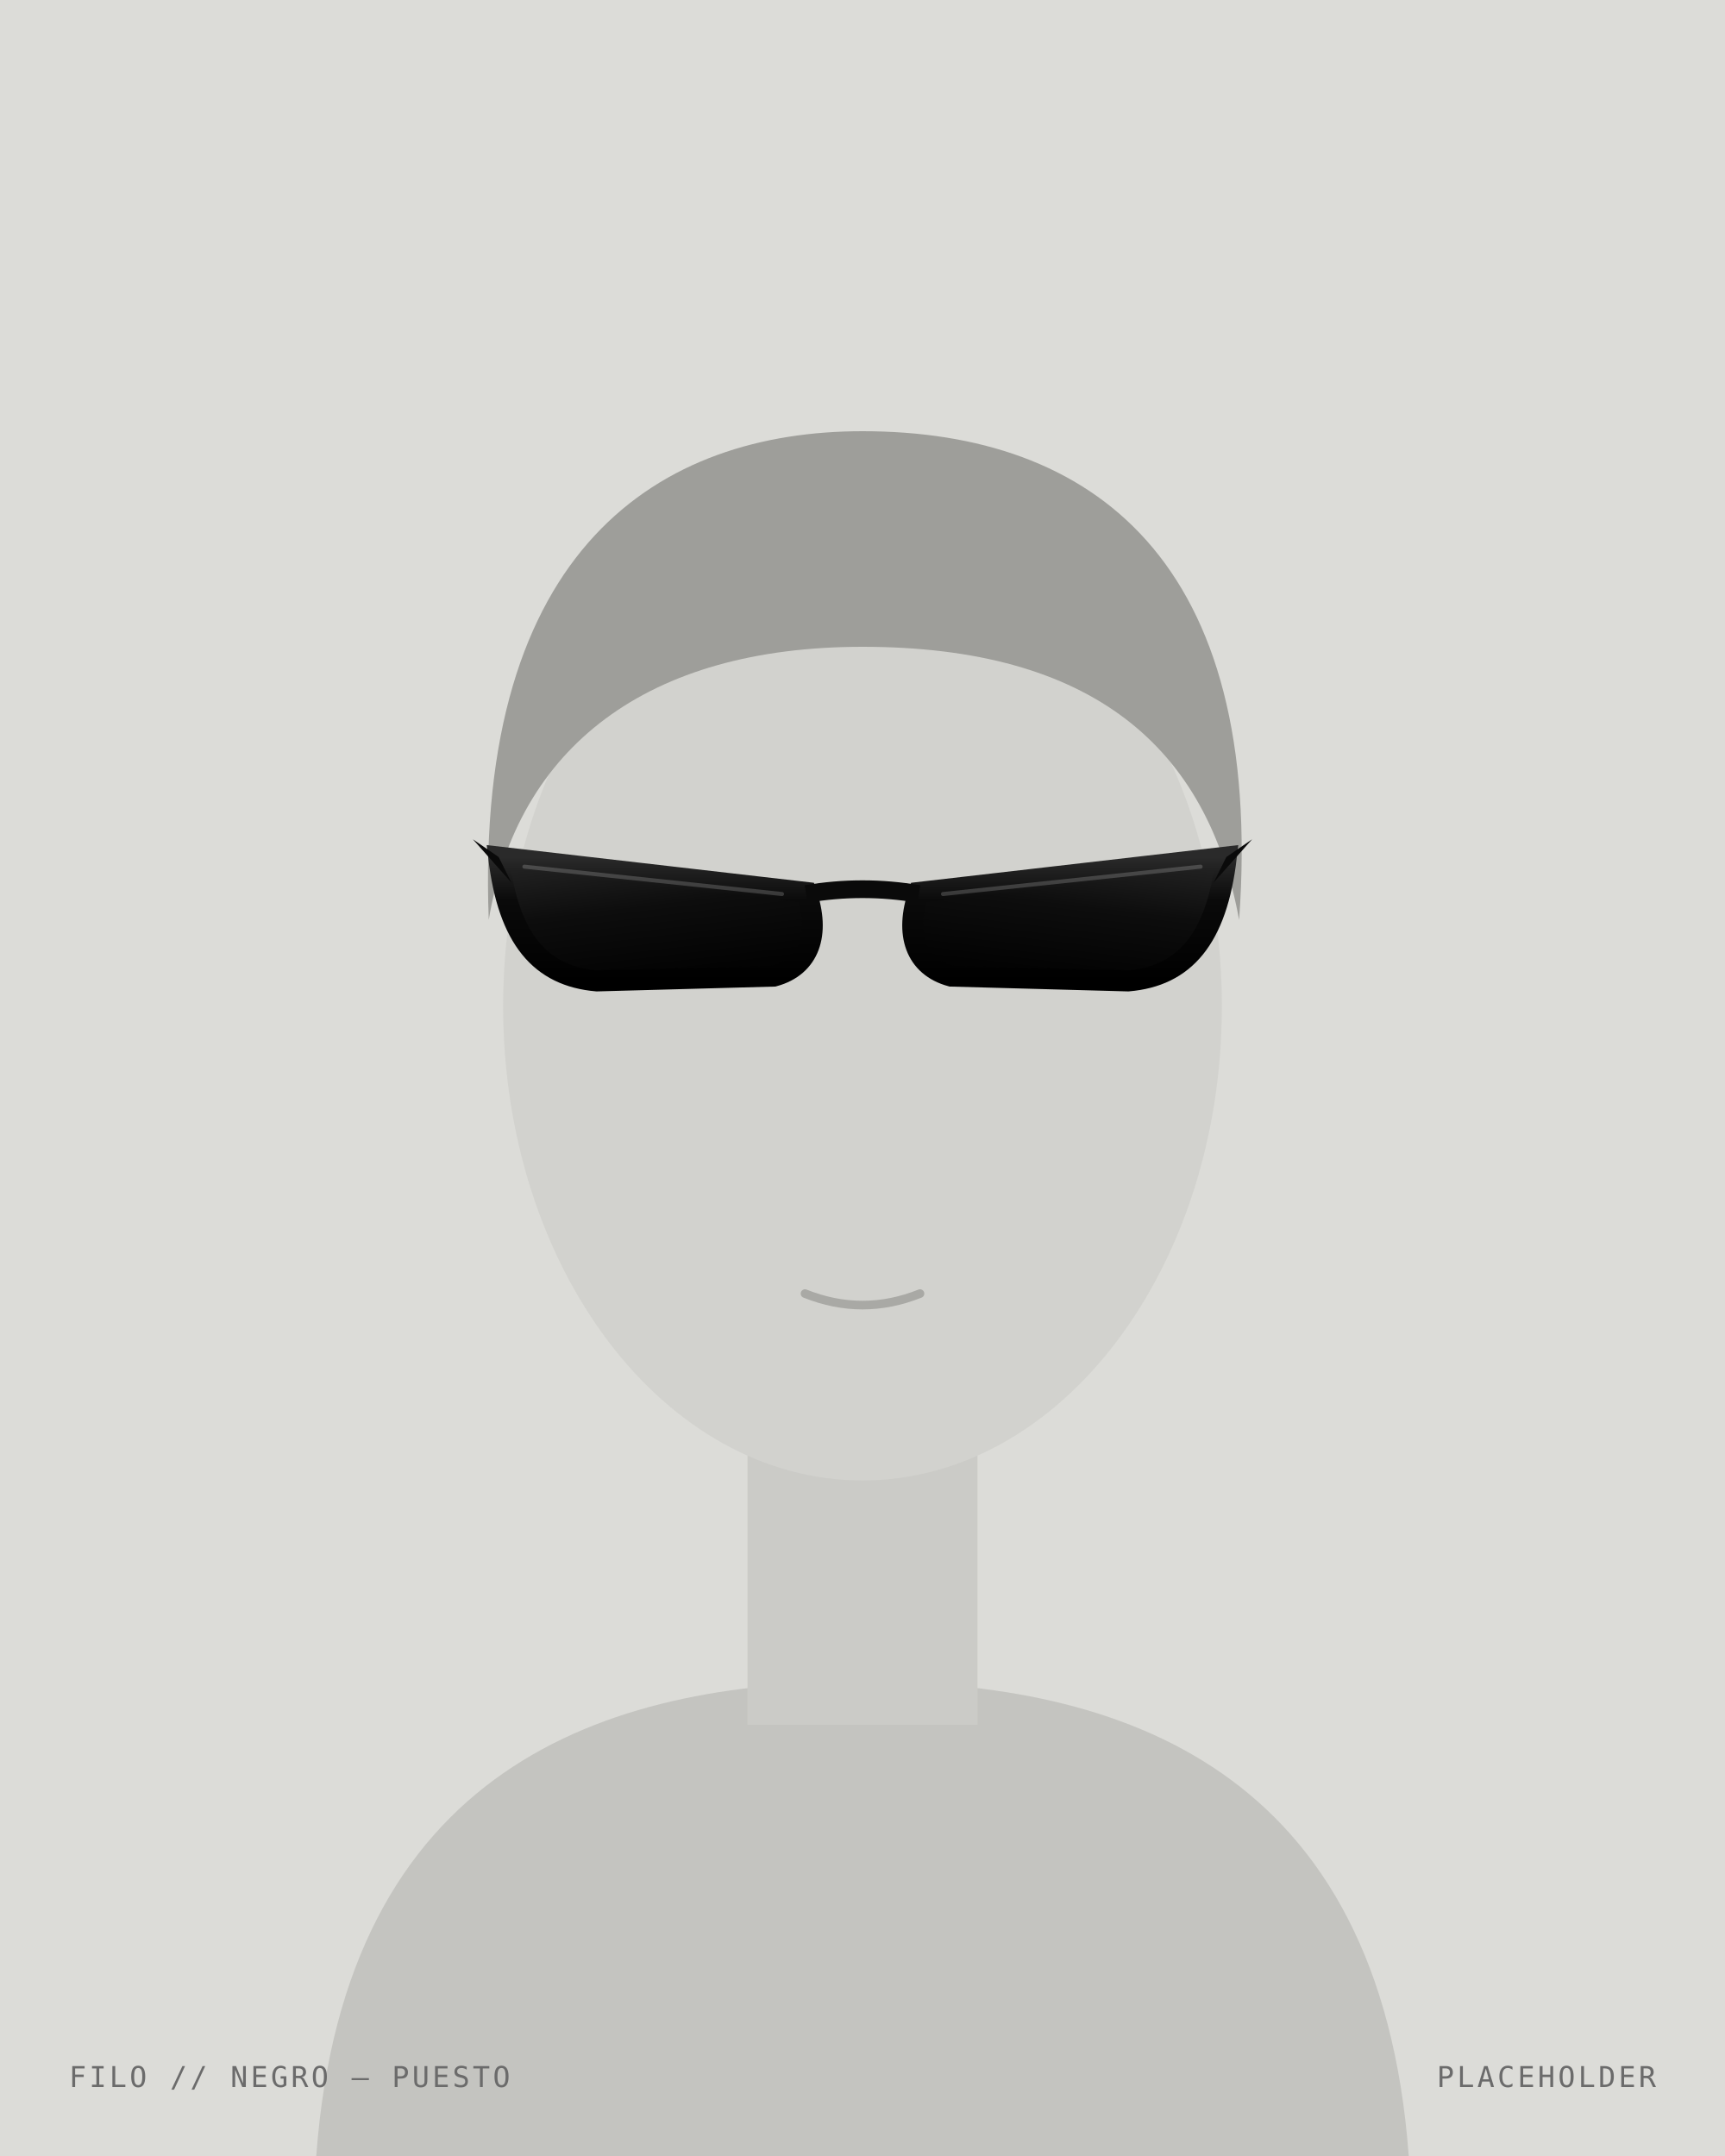
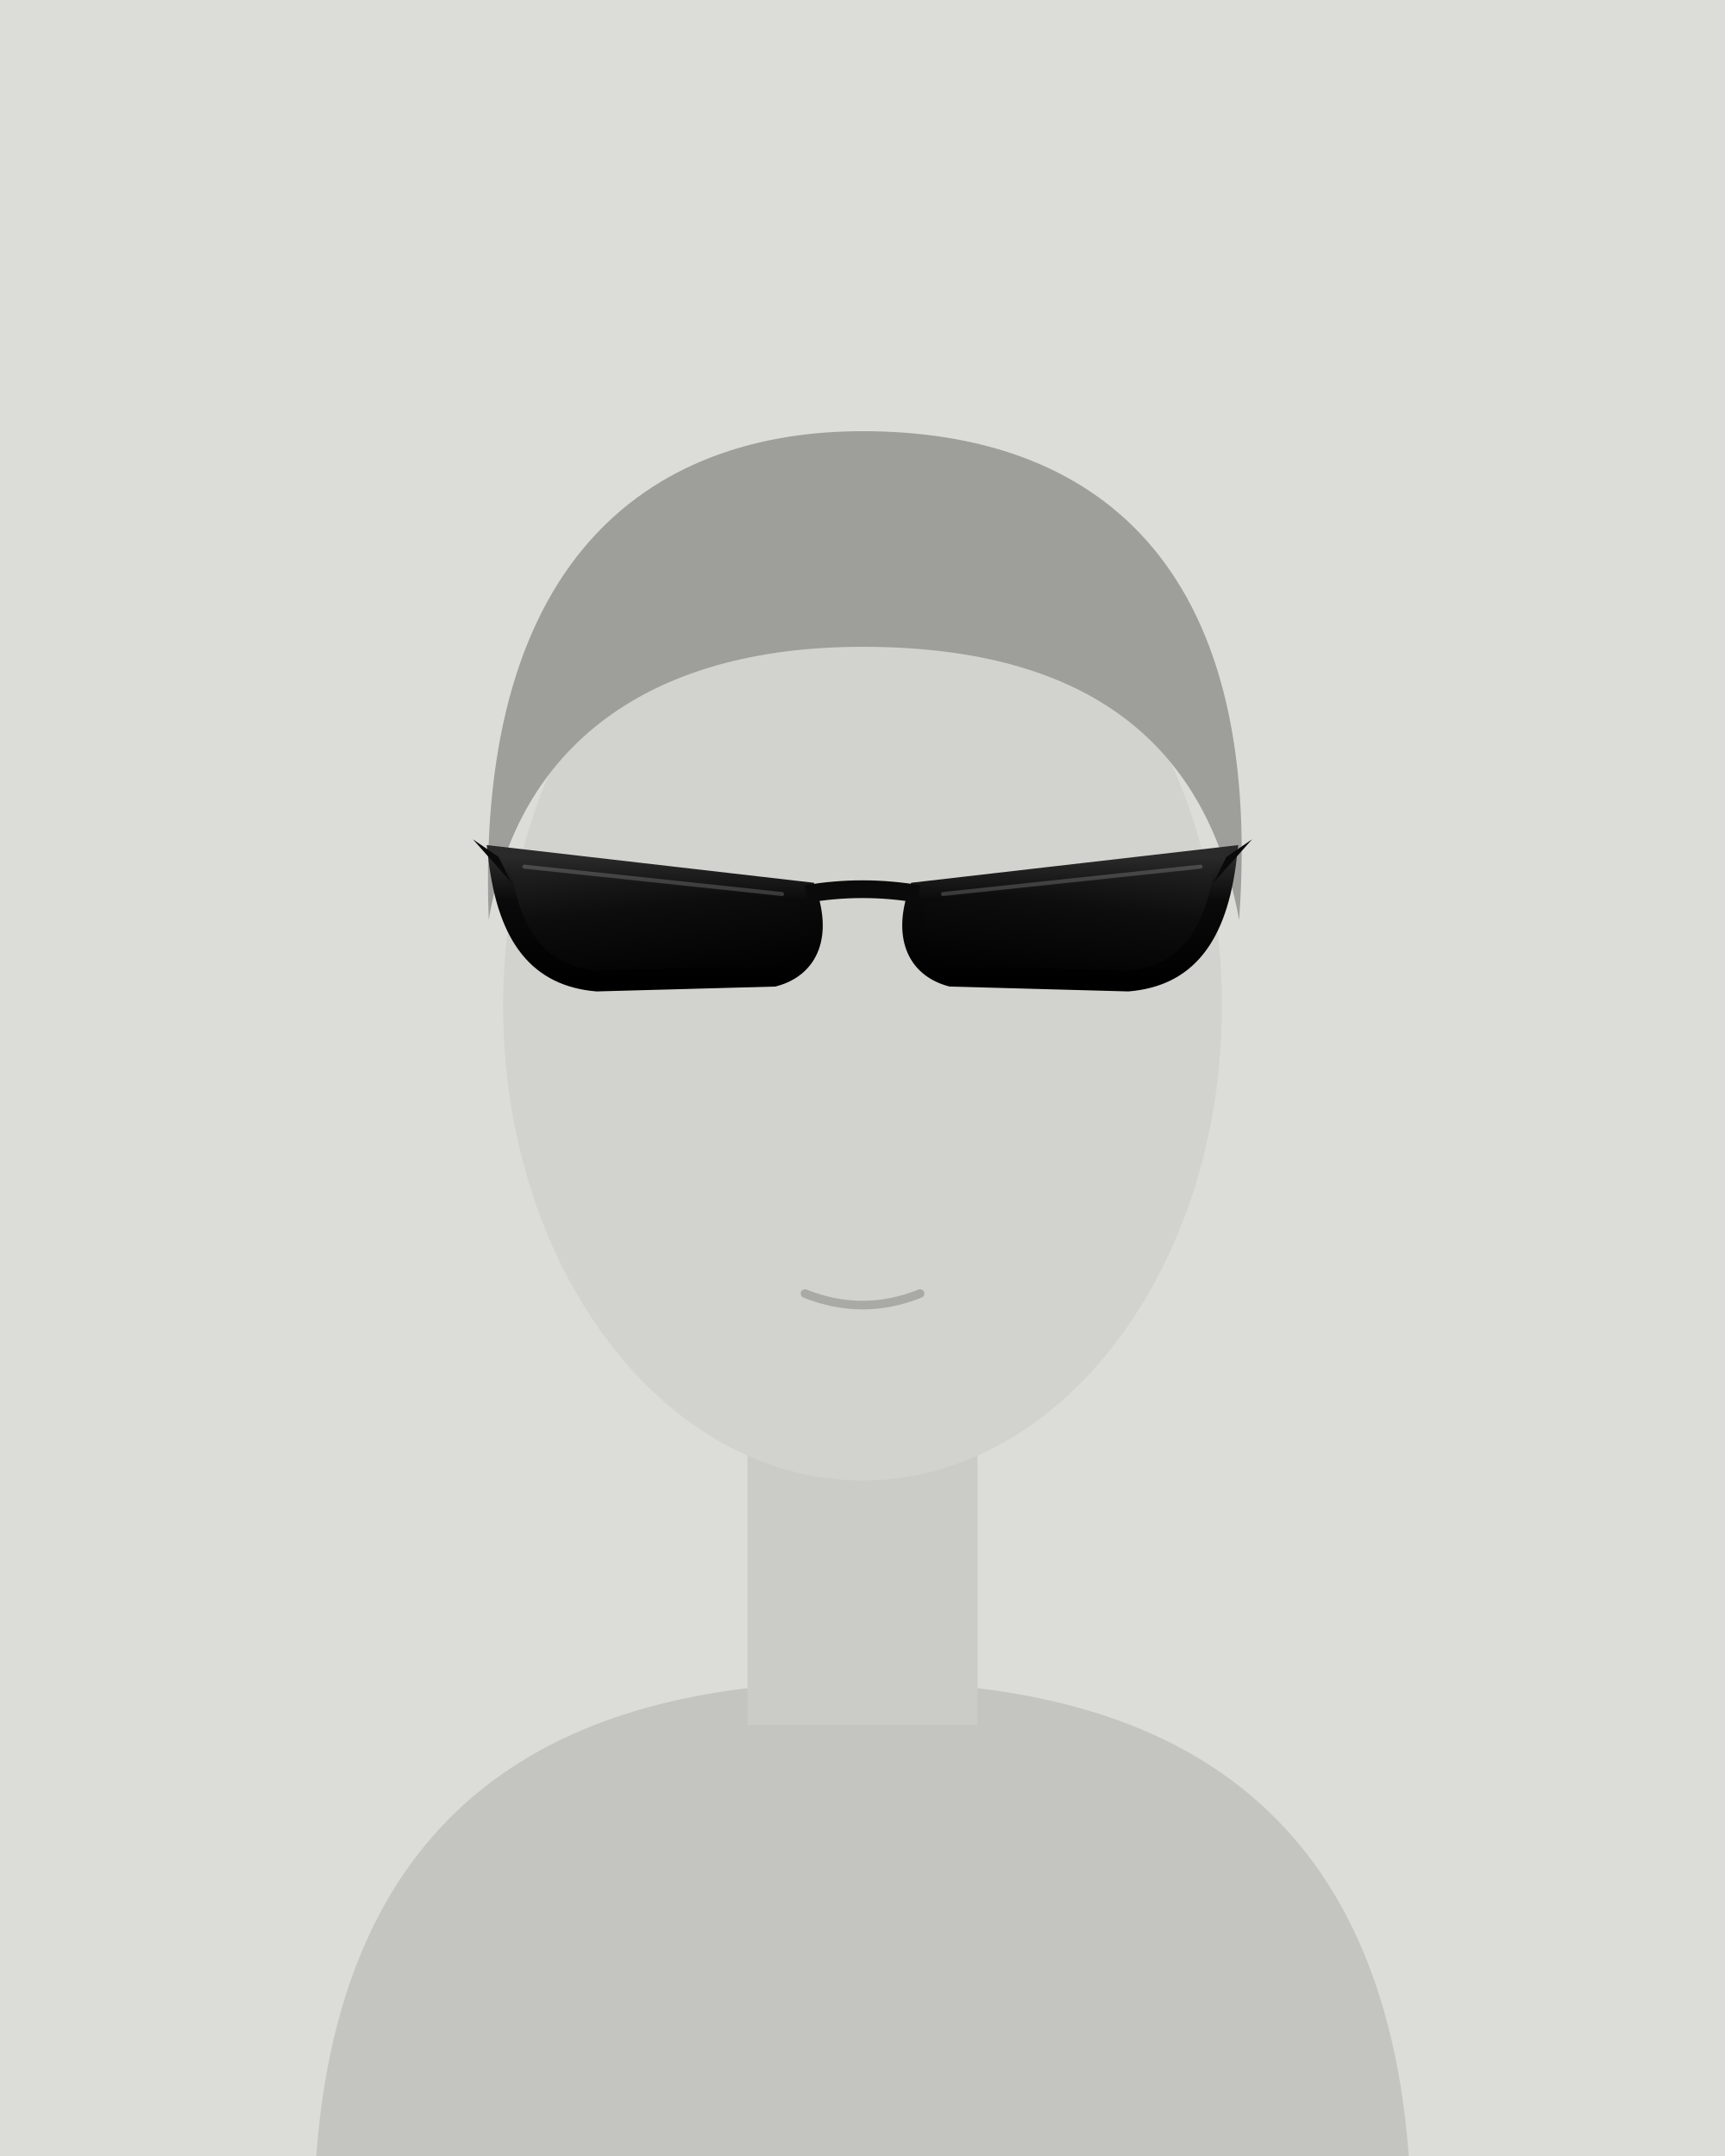
<svg xmlns="http://www.w3.org/2000/svg" viewBox="0 0 1200 1500" width="1200" height="1500" role="img" aria-label="FILO // NEGRO — PUESTO">
  <defs>
    <radialGradient id="studio-filo-worn" cx="50%" cy="42%" r="75%">
      <stop offset="0" stop-color="#FFFFFF" />
      <stop offset="1" stop-color="#E9E9E6" />
    </radialGradient>
    <linearGradient id="black-filo-worn" x1="0" y1="0" x2="0" y2="1">
      <stop offset="0" stop-color="#2a2a2a" />
      <stop offset=".35" stop-color="#0A0A0A" />
      <stop offset="1" stop-color="#000" />
    </linearGradient>
    <linearGradient id="lens-filo-worn" x1="0" y1="0" x2=".3" y2="1">
      <stop offset="0" stop-color="#262626" />
      <stop offset=".5" stop-color="#0d0d0d" />
      <stop offset="1" stop-color="#030303" />
    </linearGradient>
    <linearGradient id="smoke-filo-worn" x1="0" y1="0" x2="0" y2="1">
      <stop offset="0" stop-color="#4a4a48" />
      <stop offset="1" stop-color="#1c1c1b" />
    </linearGradient>
    <linearGradient id="mirror-filo-worn" x1="0" y1="0" x2=".2" y2="1">
      <stop offset="0" stop-color="#f7f7f5" />
      <stop offset=".42" stop-color="#b9b9b6" />
      <stop offset=".5" stop-color="#6d6d6a" />
      <stop offset=".62" stop-color="#cfcfcb" />
      <stop offset="1" stop-color="#8d8d89" />
    </linearGradient>
    <linearGradient id="silver-filo-worn" x1="0" y1="0" x2="1" y2="1">
      <stop offset="0" stop-color="#f4f4f2" />
      <stop offset=".45" stop-color="#9c9c98" />
      <stop offset=".6" stop-color="#e2e2df" />
      <stop offset="1" stop-color="#7d7d79" />
    </linearGradient>
    <filter id="soft-filo-worn" x="-50%" y="-50%" width="200%" height="200%">
      <feGaussianBlur stdDeviation="28" />
    </filter>
    <filter id="grain-filo-worn" x="0" y="0" width="100%" height="100%">
      <feTurbulence type="fractalNoise" baseFrequency=".85" numOctaves="2" stitchTiles="stitch" />
      <feColorMatrix type="matrix" values="0 0 0 0 .5  0 0 0 0 .5  0 0 0 0 .5  0 0 0 .55 0" />
    </filter>
  </defs>
  <rect width="1200" height="1500" fill="url(#studio-filo-worn)" />
  <rect width="1200" height="1500" fill="#DCDCD8" />
  <path d="M 220 1500 C 240 1230 420 1170 600 1170 C 780 1170 960 1230 980 1500 Z" fill="#c4c4c0" />
  <rect x="520" y="980" width="160" height="220" fill="#cbcbc7" />
  <ellipse cx="600" cy="700" rx="250" ry="330" fill="#d2d2ce" />
  <path d="M 340 640 C 330 380 460 300 600 300 C 760 300 880 390 862 640 C 840 520 760 450 600 450 C 450 450 360 520 340 640 Z" fill="#9e9e9a" />
  <g transform="translate(600 650) scale(.56)">
    <path d="M -452 -96 L -70 -52 C -52 0 -66 40 -110 52 L -330 58 C -400 52 -440 6 -452 -96 Z" fill="url(#lens-filo-worn)" stroke="url(#black-filo-worn)" stroke-width="26" stroke-linejoin="miter" />
    <path d="M -452 -96 L -484 -118 L -436 -64 Z" fill="#0A0A0A" />
    <path d="M -420 -84 L -100 -50" stroke="#ffffff" stroke-opacity=".18" stroke-width="5" fill="none" stroke-linecap="round" />
    <g transform="scale(-1,1)">
      <path d="M -452 -96 L -70 -52 C -52 0 -66 40 -110 52 L -330 58 C -400 52 -440 6 -452 -96 Z" fill="url(#lens-filo-worn)" stroke="url(#black-filo-worn)" stroke-width="26" stroke-linejoin="miter" />
      <path d="M -452 -96 L -484 -118 L -436 -64 Z" fill="#0A0A0A" />
      <path d="M -420 -84 L -100 -50" stroke="#ffffff" stroke-opacity=".18" stroke-width="5" fill="none" stroke-linecap="round" />
    </g>
    <path d="M -70 -50 Q 0 -62 70 -50" stroke="#0A0A0A" stroke-width="22" fill="none" />
  </g>
  <path d="M 560 900 Q 600 916 640 900" stroke="#a9a9a5" stroke-width="6" fill="none" stroke-linecap="round" />
-   <g font-family="ui-monospace, Menlo, Consolas, monospace" font-size="20" letter-spacing="2" fill="#6B6B6B">
-     <text x="48" y="1452">FILO // NEGRO — PUESTO</text>
-     <text x="1152" y="1452" text-anchor="end">PLACEHOLDER</text>
-   </g>
</svg>
